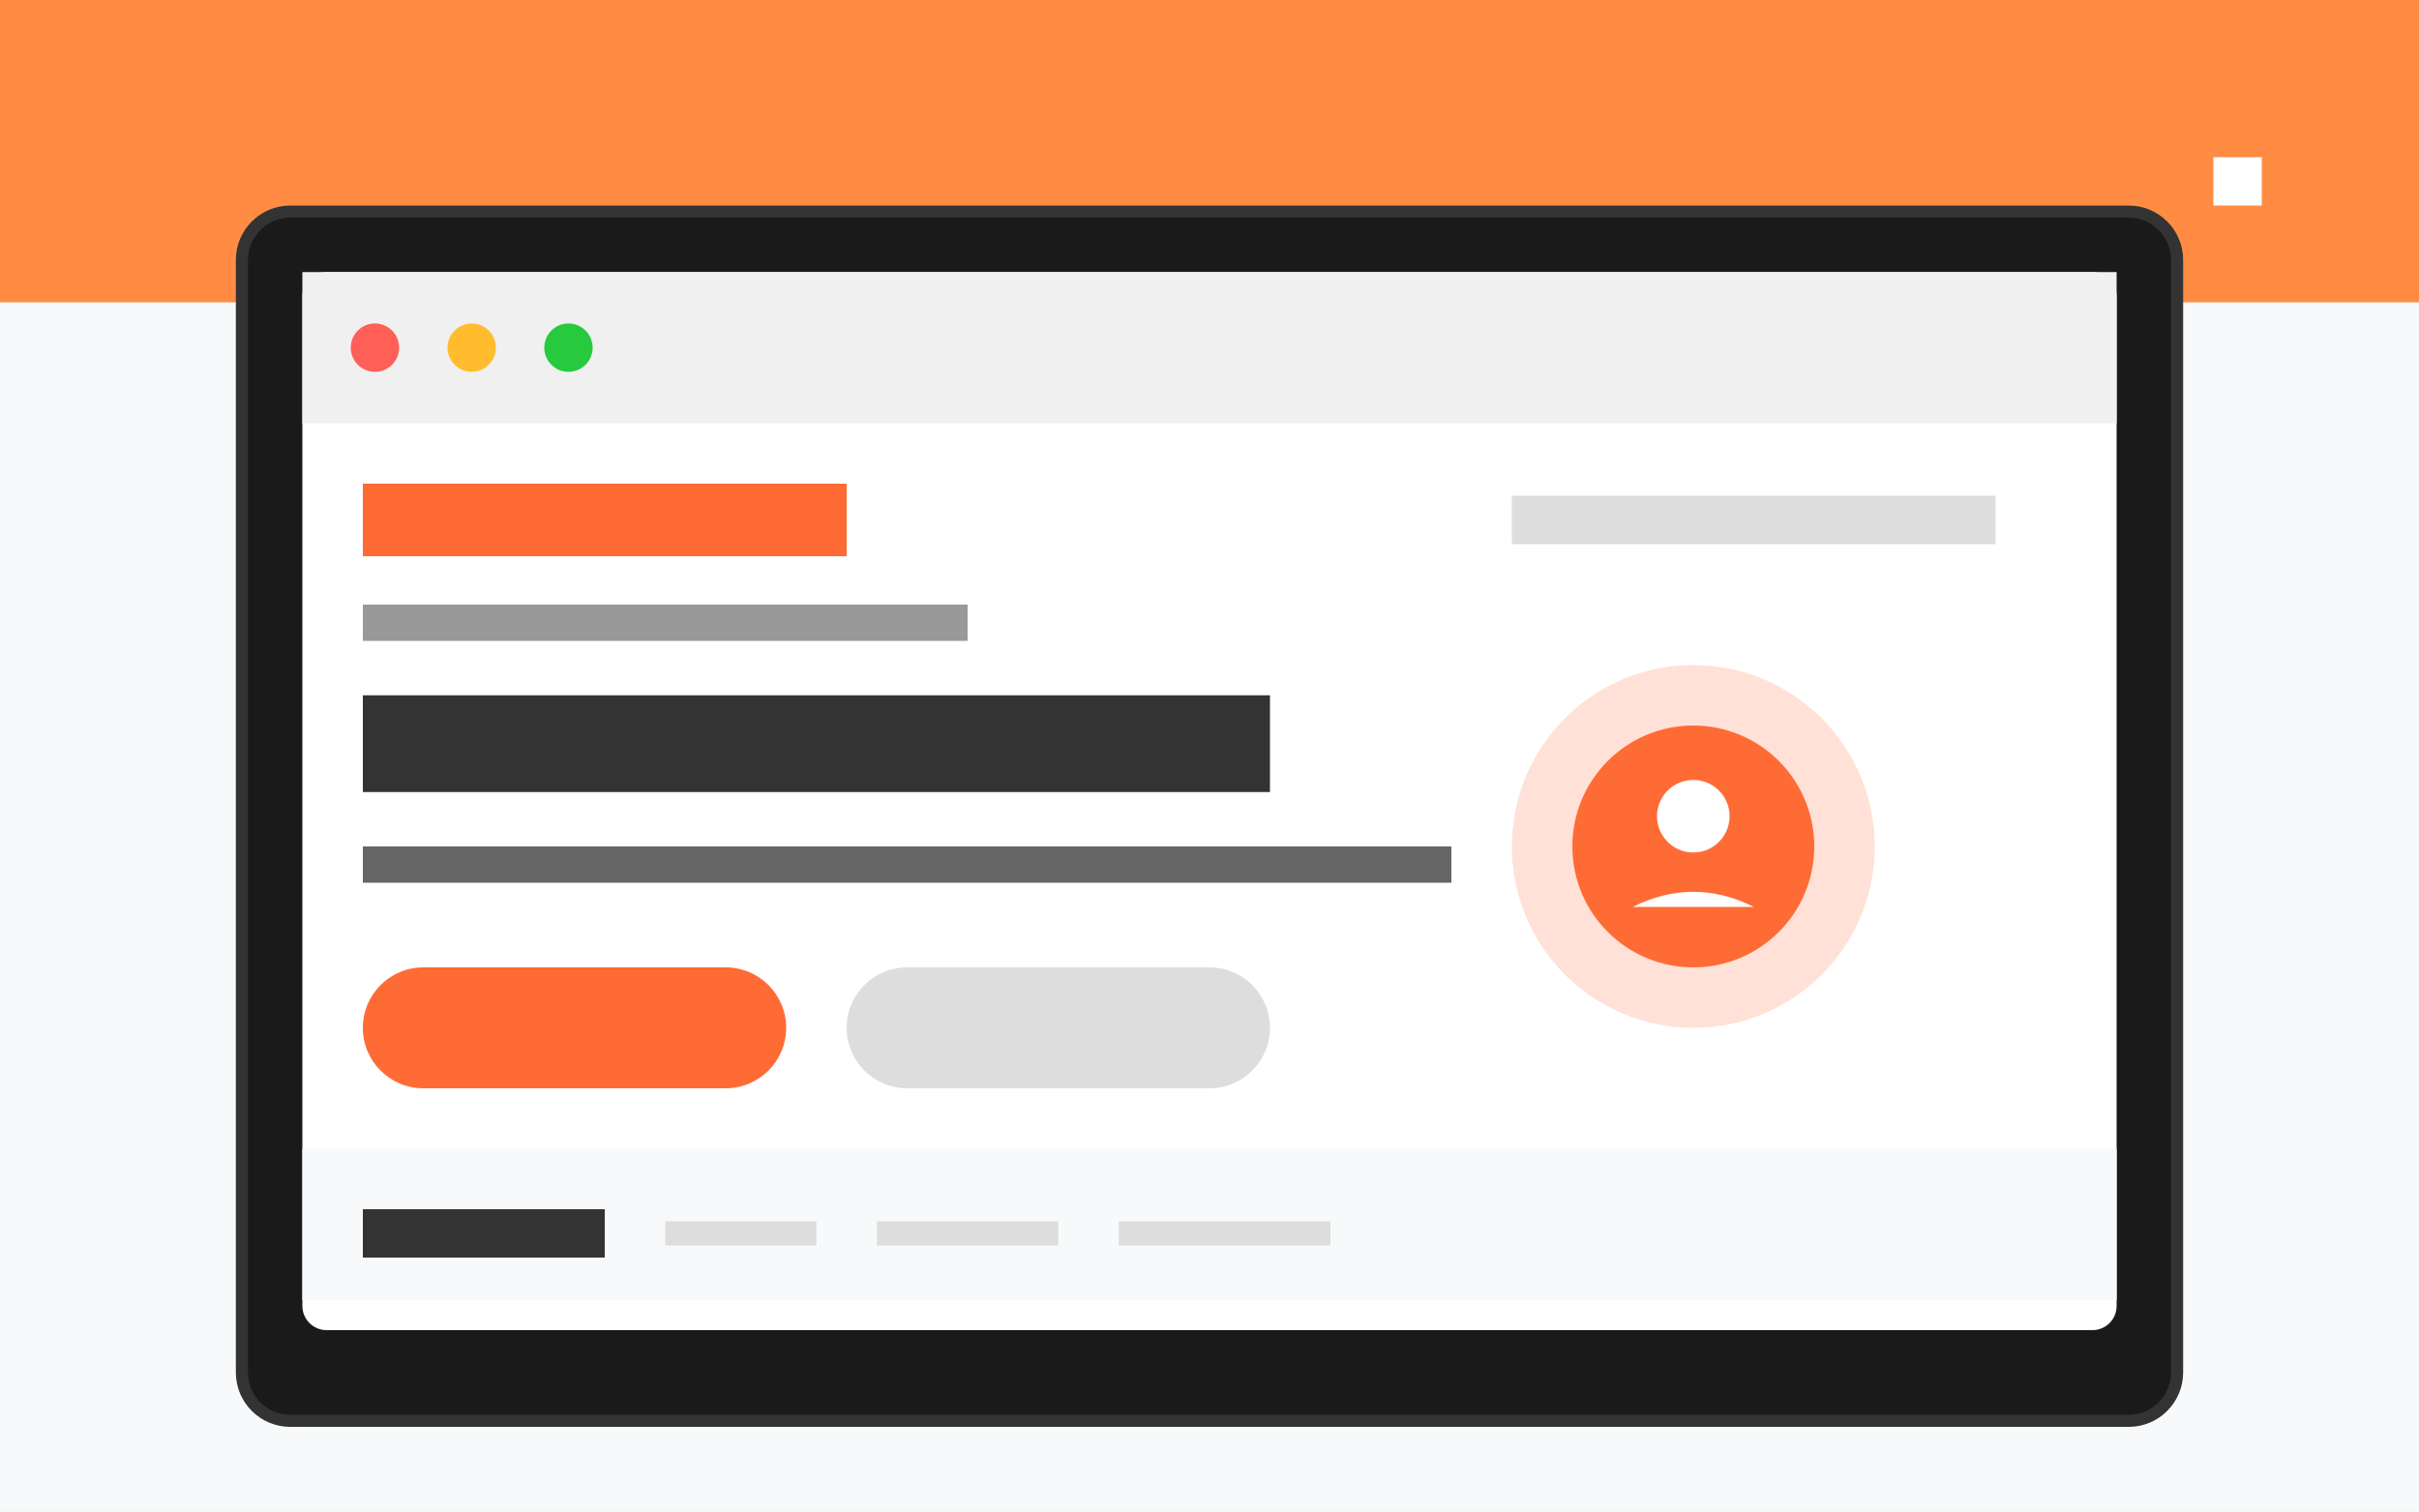
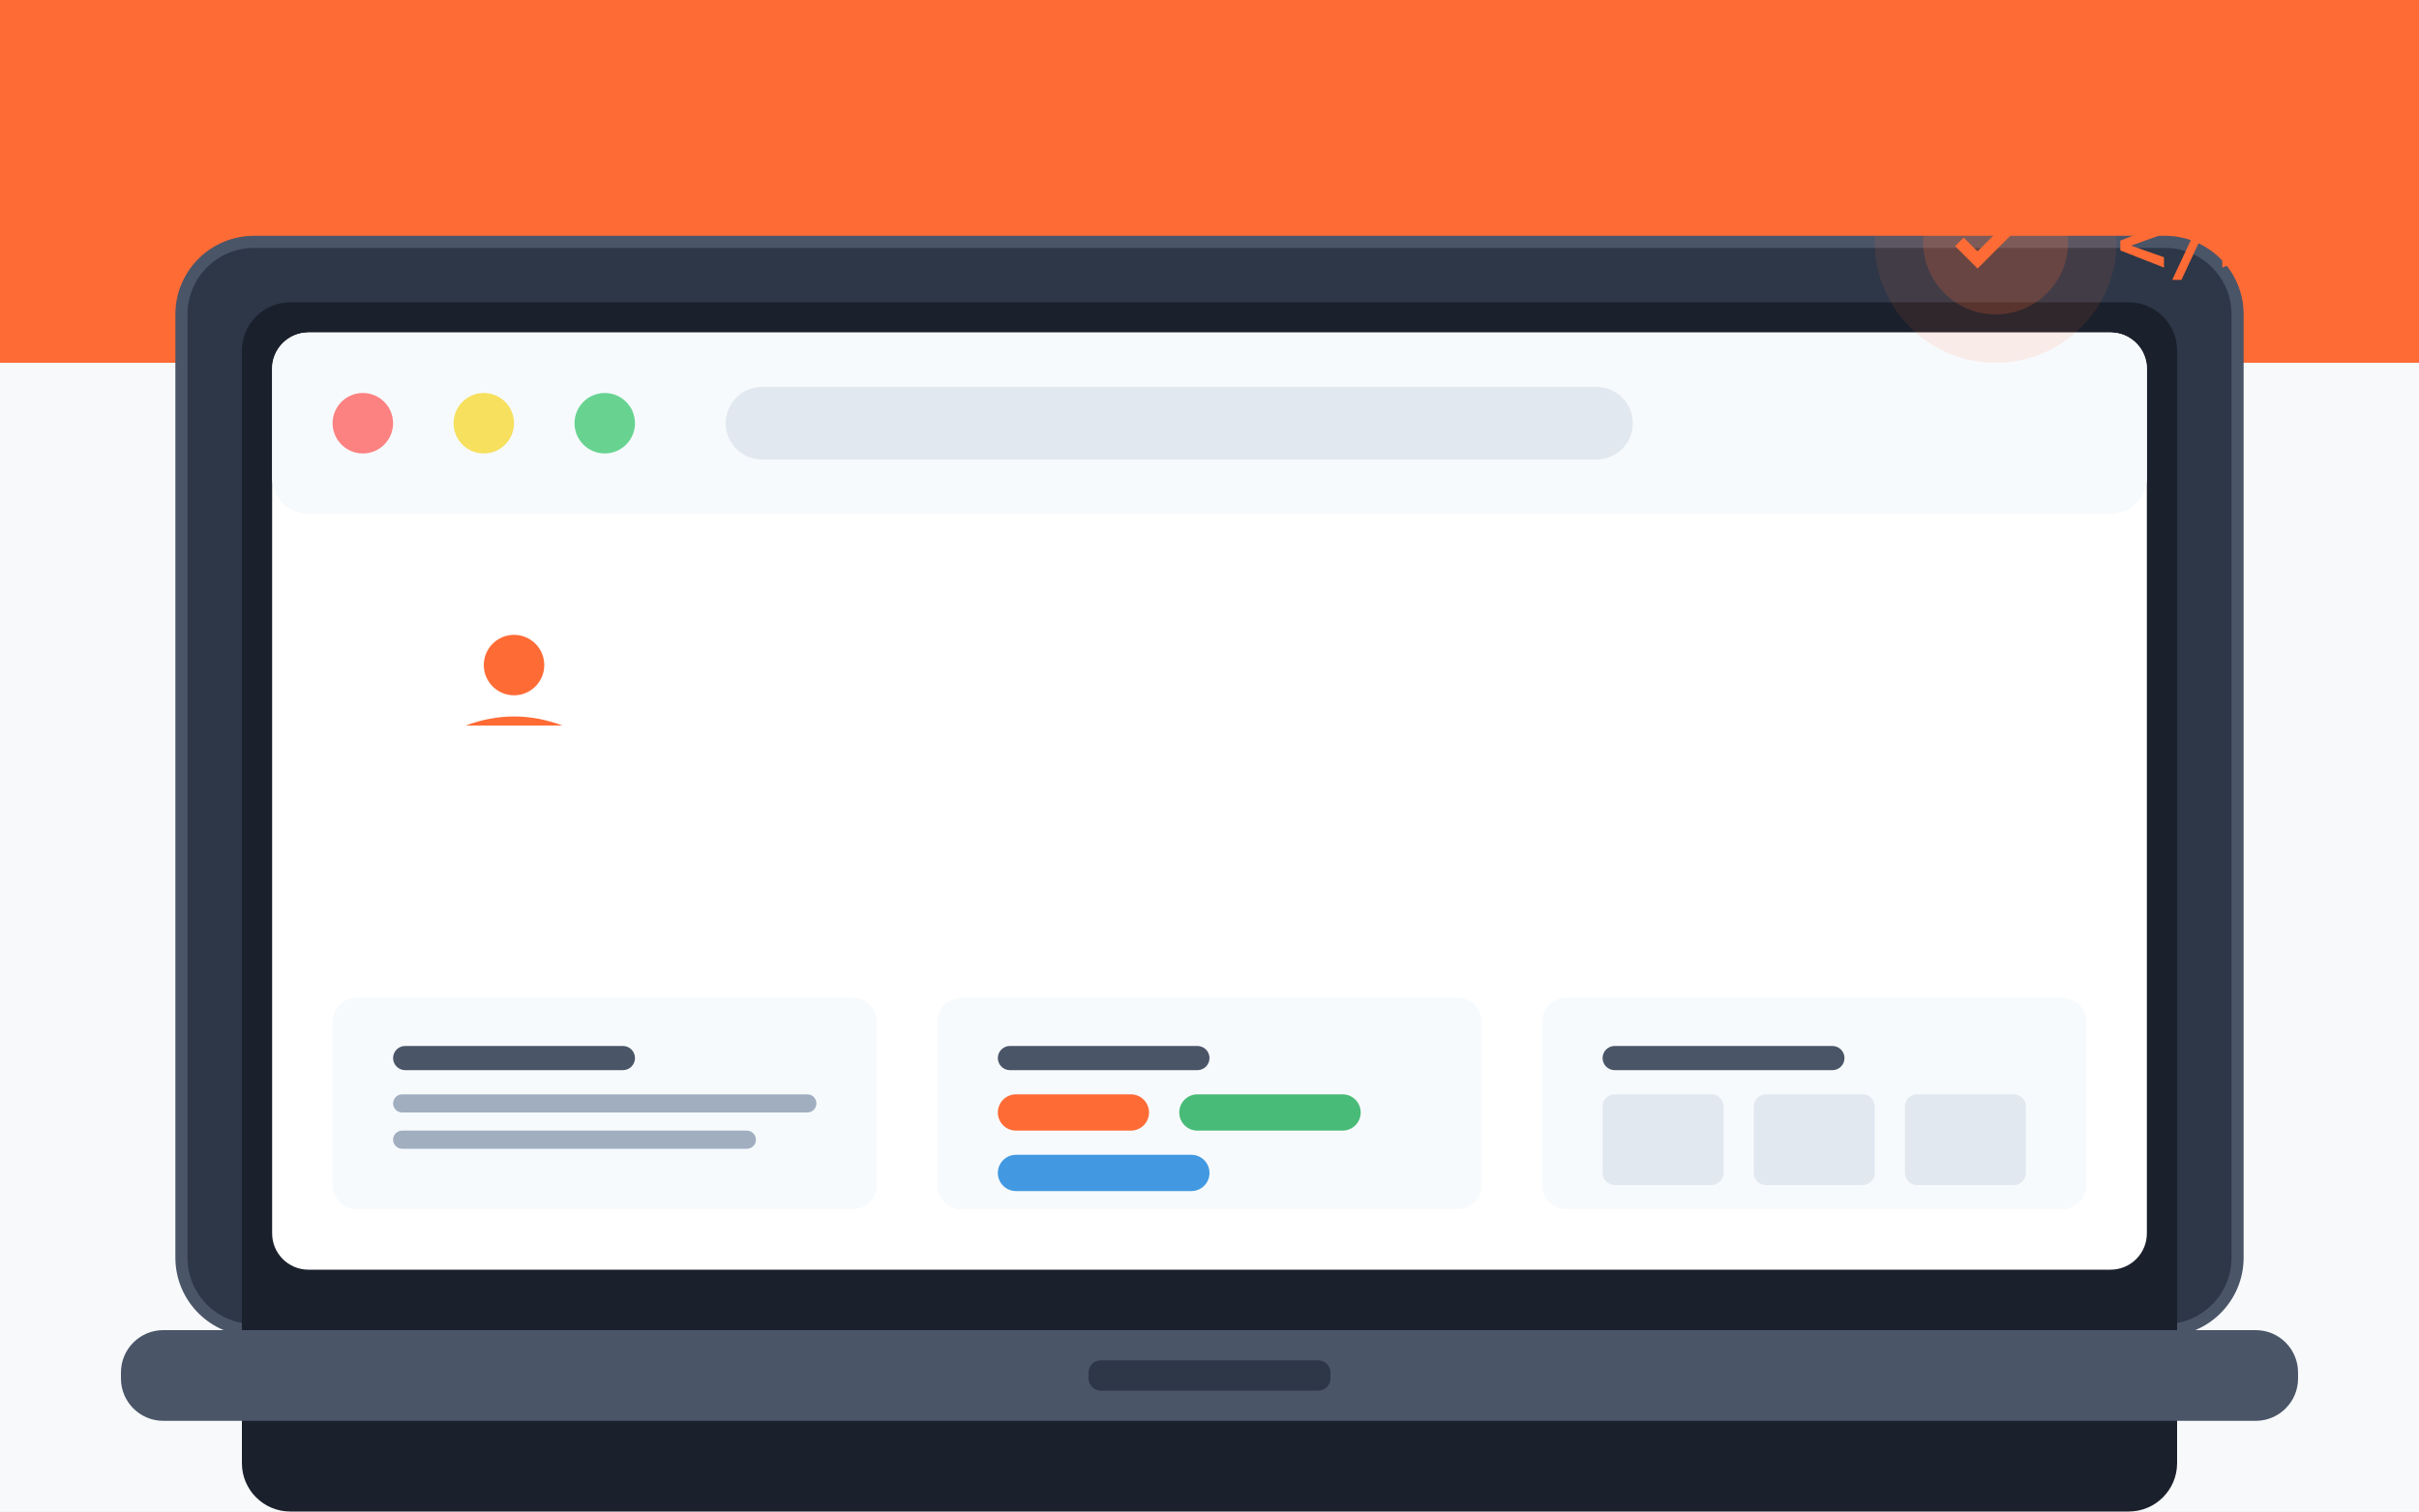
- <svg xmlns="http://www.w3.org/2000/svg" width="400" height="250" viewBox="0 0 400 250">
+ <svg xmlns="http://www.w3.org/2000/svg" width="400" height="250" viewBox="0 0 400 250" fill="none">
  <rect width="400" height="250" fill="#f8f9fa" />
-   <rect x="0" y="0" width="400" height="50" fill="#ff8c42" />
-   <rect x="40" y="35" width="320" height="200" rx="8" fill="#1a1a1a" stroke="#333" stroke-width="2" />
-   <rect x="50" y="45" width="300" height="175" rx="4" fill="#ffffff" />
-   <rect x="50" y="45" width="300" height="25" fill="#f0f0f0" />
-   <circle cx="62" cy="57.5" r="4" fill="#ff5f56" />
-   <circle cx="78" cy="57.5" r="4" fill="#ffbd2e" />
-   <circle cx="94" cy="57.5" r="4" fill="#27ca3f" />
-   <rect x="60" y="80" width="80" height="12" fill="#ff6b35" />
-   <rect x="250" y="82" width="80" height="8" fill="#ddd" />
-   <rect x="60" y="100" width="100" height="6" fill="#999" />
-   <rect x="60" y="115" width="150" height="16" fill="#333" />
-   <rect x="60" y="140" width="180" height="6" fill="#666" />
-   <rect x="60" y="160" width="70" height="20" rx="10" fill="#ff6b35" />
-   <rect x="140" y="160" width="70" height="20" rx="10" fill="#ddd" />
-   <circle cx="280" cy="140" r="30" fill="#ff6b35" opacity="0.2" />
-   <circle cx="280" cy="140" r="20" fill="#ff6b35" />
-   <circle cx="280" cy="135" r="6" fill="white" />
-   <path d="M270 150 Q280 145 290 150" fill="white" />
-   <rect x="50" y="190" width="300" height="25" fill="#f8f9fa" />
-   <rect x="60" y="200" width="40" height="8" fill="#333" />
-   <rect x="110" y="202" width="25" height="4" fill="#ddd" />
-   <rect x="145" y="202" width="30" height="4" fill="#ddd" />
-   <rect x="185" y="202" width="35" height="4" fill="#ddd" />
-   <circle cx="370" cy="30" r="12" fill="#ff8c42" />
-   <rect x="366" y="26" width="8" height="8" fill="white" />
+   <rect x="0" y="0" width="400" height="60" fill="#ff6b35" />
+   <rect x="30" y="40" width="340" height="180" rx="12" fill="#2d3748" stroke="#4a5568" stroke-width="2" />
+   <rect x="40" y="50" width="320" height="200" rx="8" fill="#1a202c" />
+   <rect x="45" y="55" width="310" height="155" rx="6" fill="#ffffff" />
+   <rect x="45" y="55" width="310" height="30" rx="6" fill="#f7fafc" />
+   <circle cx="60" cy="70" r="5" fill="#fc8181" />
+   <circle cx="80" cy="70" r="5" fill="#f6e05e" />
+   <circle cx="100" cy="70" r="5" fill="#68d391" />
+   <rect x="120" y="64" width="150" height="12" rx="6" fill="#e2e8f0" />
+   <rect x="55" y="95" width="290" height="60" rx="4" fill="linear-gradient(135deg, #ff6b35, #ff8c42)" />
+   <circle cx="85" cy="115" r="15" fill="rgba(255, 255, 255, 0.9)" />
+   <circle cx="85" cy="110" r="5" fill="#ff6b35" />
+   <path d="M77 120 Q85 117 93 120" fill="#ff6b35" />
+   <rect x="120" y="105" width="80" height="8" rx="4" fill="rgba(255, 255, 255, 0.9)" />
+   <rect x="120" y="118" width="120" height="6" rx="3" fill="rgba(255, 255, 255, 0.7)" />
+   <rect x="120" y="128" width="100" height="6" rx="3" fill="rgba(255, 255, 255, 0.7)" />
+   <rect x="120" y="140" width="60" height="12" rx="6" fill="rgba(255, 255, 255, 0.9)" />
+   <rect x="190" y="140" width="60" height="12" rx="6" fill="rgba(255, 255, 255, 0.2)" stroke="rgba(255, 255, 255, 0.5)" stroke-width="1" />
+   <g transform="translate(55, 165)">
+     <rect x="0" y="0" width="90" height="35" rx="4" fill="#f7fafc" />
+     <rect x="10" y="8" width="40" height="4" rx="2" fill="#4a5568" />
+     <rect x="10" y="16" width="70" height="3" rx="1.5" fill="#a0aec0" />
+     <rect x="10" y="22" width="60" height="3" rx="1.5" fill="#a0aec0" />
+     <rect x="100" y="0" width="90" height="35" rx="4" fill="#f7fafc" />
+     <rect x="110" y="8" width="35" height="4" rx="2" fill="#4a5568" />
+     <rect x="110" y="16" width="25" height="6" rx="3" fill="#ff6b35" />
+     <rect x="140" y="16" width="30" height="6" rx="3" fill="#48bb78" />
+     <rect x="110" y="26" width="35" height="6" rx="3" fill="#4299e1" />
+     <rect x="200" y="0" width="90" height="35" rx="4" fill="#f7fafc" />
+     <rect x="210" y="8" width="40" height="4" rx="2" fill="#4a5568" />
+     <rect x="210" y="16" width="20" height="15" rx="2" fill="#e2e8f0" />
+     <rect x="235" y="16" width="20" height="15" rx="2" fill="#e2e8f0" />
+     <rect x="260" y="16" width="20" height="15" rx="2" fill="#e2e8f0" />
+   </g>
+   <rect x="20" y="220" width="360" height="15" rx="7" fill="#4a5568" />
+   <rect x="180" y="225" width="40" height="5" rx="2" fill="#2d3748" />
+   <circle cx="330" cy="40" r="20" fill="rgba(255, 107, 53, 0.1)" />
+   <circle cx="330" cy="40" r="12" fill="rgba(255, 107, 53, 0.2)" />
+   <path d="M324 40 L327 43 L336 34" stroke="#ff6b35" stroke-width="2" fill="none" />
+   <text x="350" y="45" fill="#ff6b35" font-family="monospace" font-size="14" font-weight="bold">&lt;/&gt;</text>
</svg>
